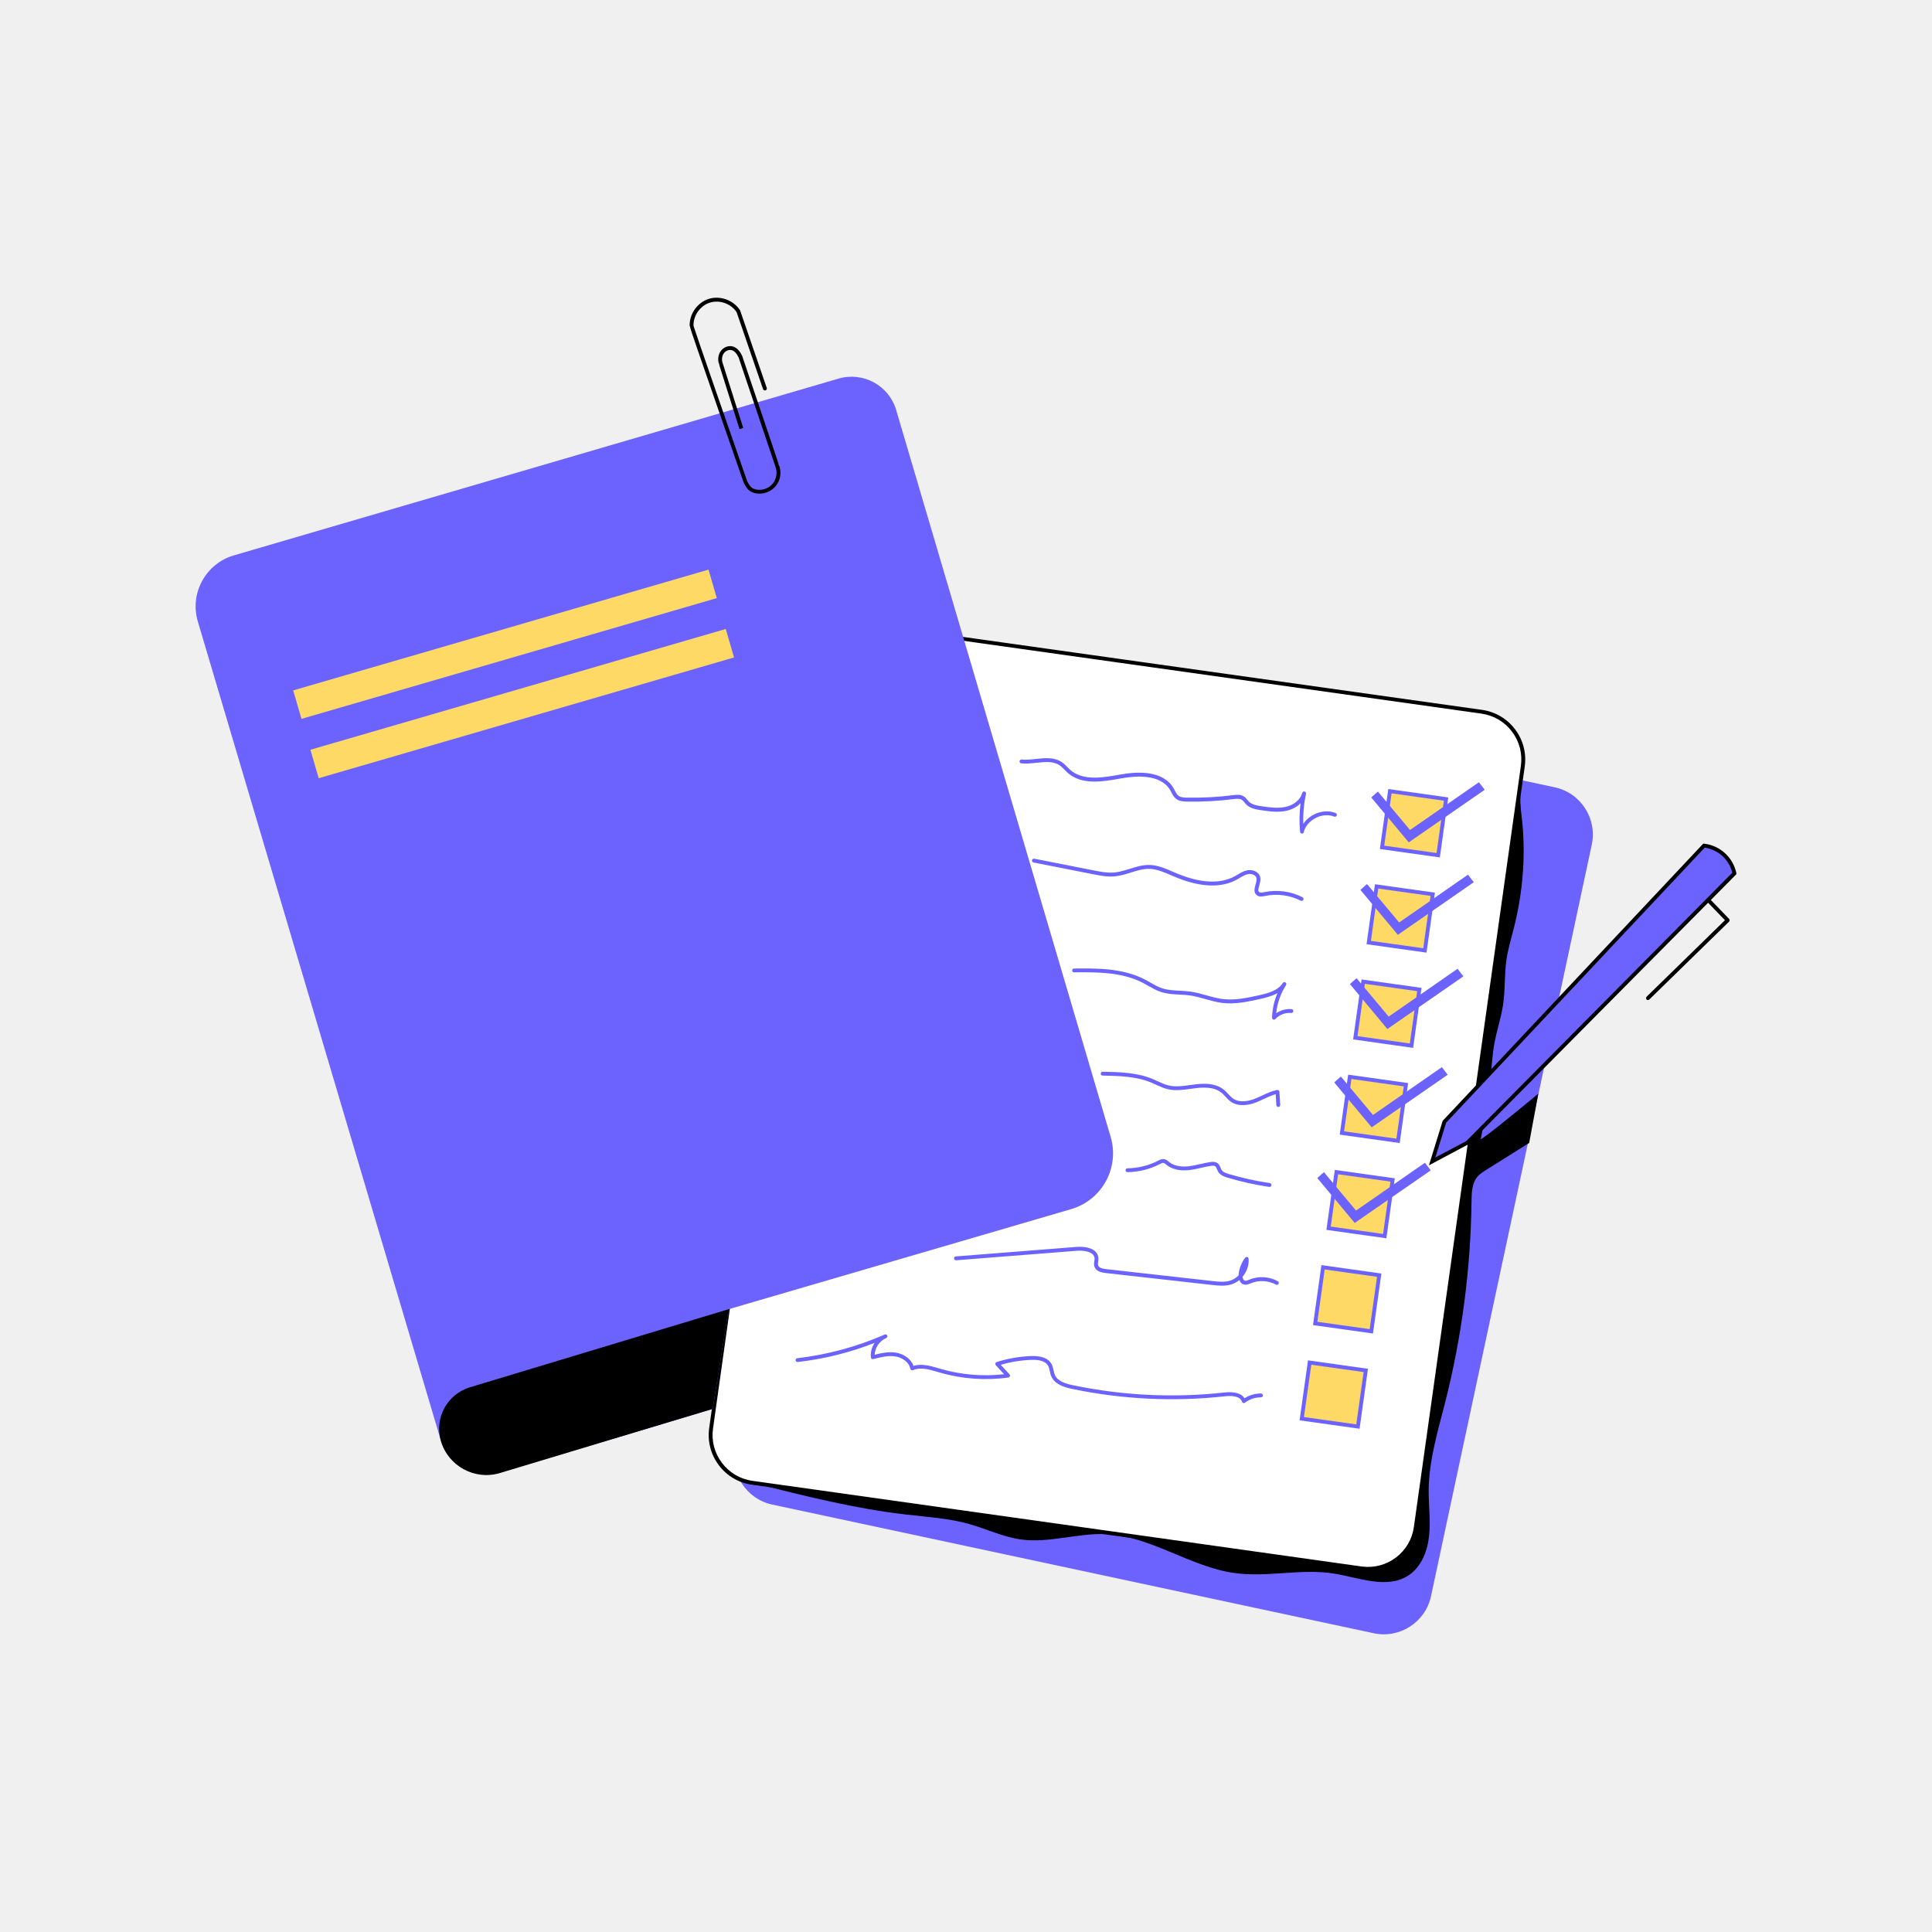
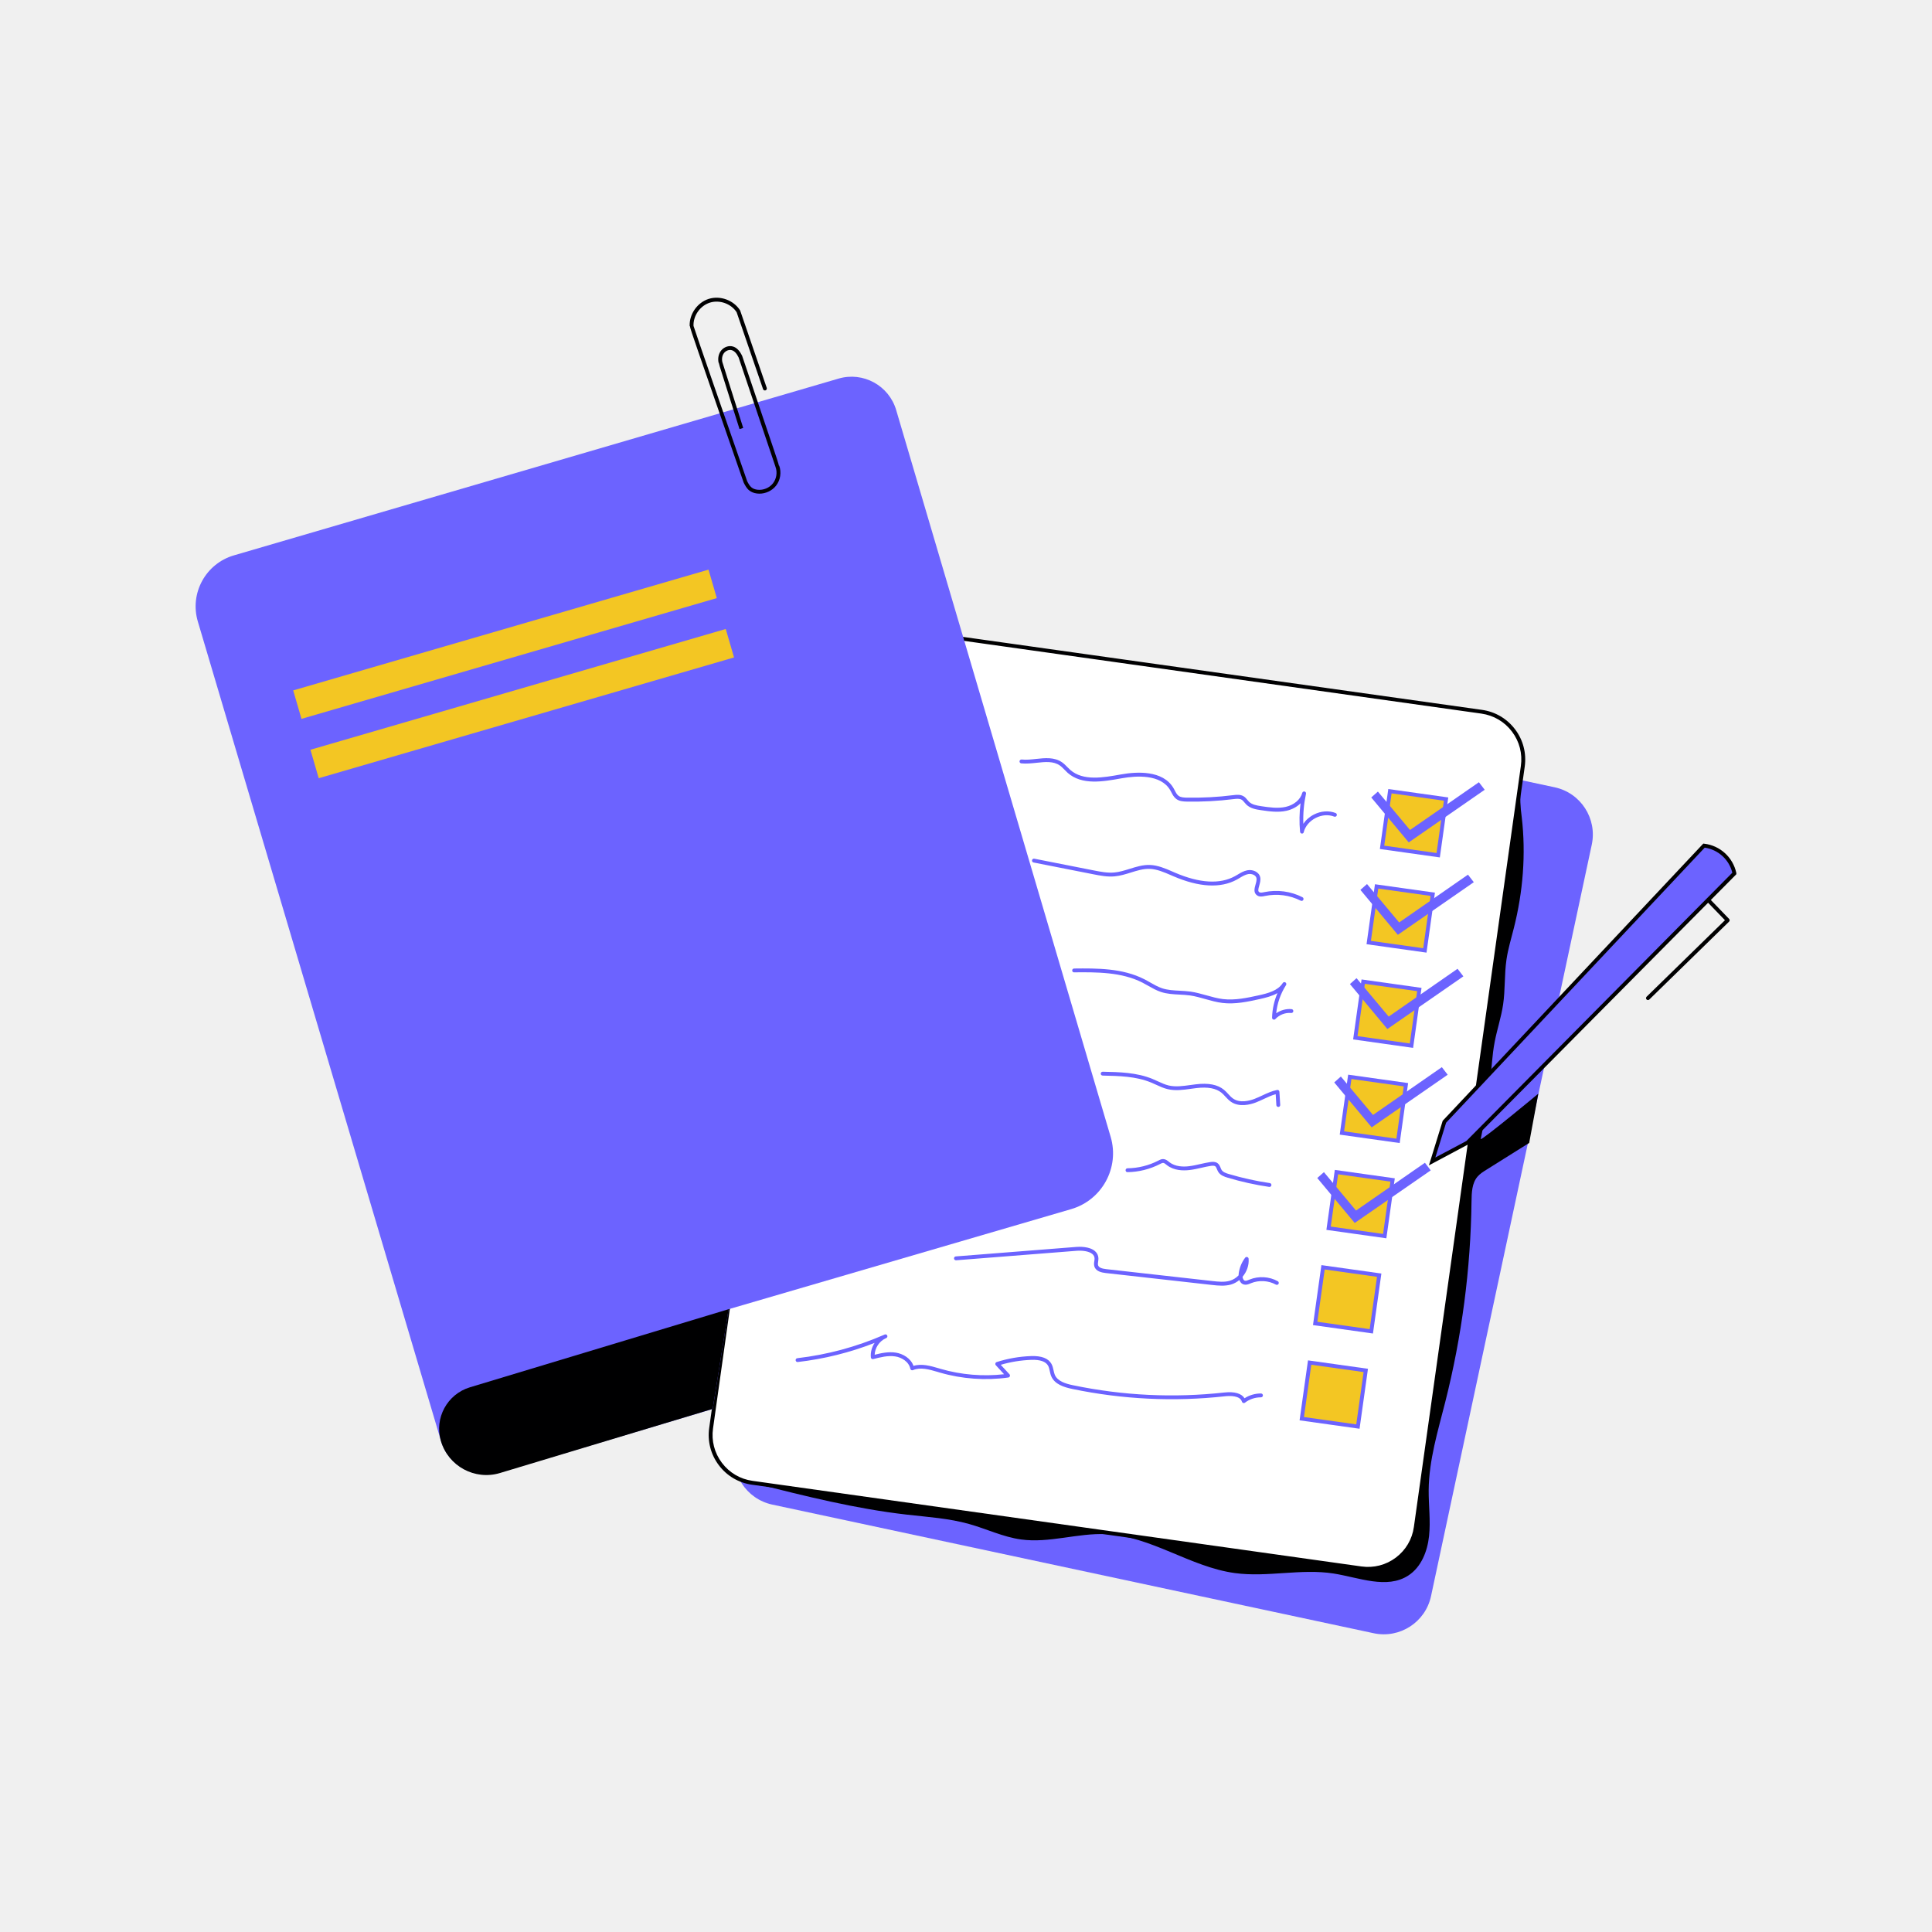
<svg xmlns="http://www.w3.org/2000/svg" transform="scale(1)" version="1.1" id="_x30_019_x5F_Checklist_x5F_1" x="0px" y="0px" width="500px" height="500px" viewBox="0 0 500 500" xml:space="preserve" class="show_show__wrapper__graphic__5Waiy ">
  <style type="text/css">
	.st0{fill:#6C63FF;}
	.st1{fill:#000001;}
	.st2{fill:#FFFFFF;}
- 	.st3{fill:#FFD966;}
+ 	.st3{fill:#F3C623;}
	.st4{fill:#6C63FF;}
</style>
  <g id="back">
    <path class="st0" d="M190.26,374.55l41.6-194.48c1.44-6.75,8.09-11.05,14.84-9.61l155.64,33.29c6.75,1.44,11.05,8.09,9.61,14.84   l-41.6,194.48c-1.44,6.75-8.09,11.05-14.84,9.61l-155.64-33.29C193.12,387.94,188.82,381.3,190.26,374.55z" />
    <path class="st1" d="M195.63,383.98c12.88,3.24,25.81,6.49,39.01,8c5.42,0.62,10.91,0.95,16.17,2.43c4.5,1.27,8.79,3.36,13.42,4   c7.32,1.01,14.68-1.71,22.06-1.37c11.63,0.53,21.75,8.5,33.29,10.07c8.45,1.15,17.11-1.21,25.53,0.11   c6.56,1.03,13.81,4.14,19.38,0.51c3.33-2.17,4.93-6.26,5.35-10.21c0.42-3.95-0.13-7.93-0.1-11.9c0.07-7.74,2.38-15.25,4.28-22.75   c4.3-16.97,6.59-34.46,6.81-51.97c0.03-2.24,0.1-4.69,1.55-6.39c0.62-0.73,1.45-1.25,2.27-1.76c3.7-2.32,7.4-4.64,11.1-6.96   l2.36-12.74c0,0-14.37,11.92-14.9,11.76c0.96-4.85,1.92-9.71,2.44-14.63c0.37-3.51,0.5-7.06,1.17-10.53   c0.62-3.24,1.69-6.39,2.18-9.66c0.57-3.84,0.31-7.77,0.87-11.62c0.4-2.77,1.23-5.45,1.91-8.17c2.38-9.38,3.16-19.17,2.04-28.76   c-0.36-2.51-0.46-5.06-0.31-7.6c0,0-27.07,191.97-27.08,192.28c-1.36,4.4-5.04,8.01-9.46,9.29c-1.9,0.55-3.99,0.67-5.83-0.05   L195.63,383.98z" />
  </g>
  <g id="paper">
    <path class="st2" d="M184.03,369.63l27.69-196.95c0.96-6.84,7.28-11.6,14.12-10.64l157.61,22.16c6.84,0.96,11.6,7.28,10.64,14.12   L366.4,395.27c-0.96,6.84-7.28,11.6-14.12,10.64l-157.61-22.16C187.83,382.79,183.07,376.47,184.03,369.63z" />
    <path class="st0" d="M336.96,215.73c-0.01,0-0.03,0-0.04,0c-0.24-0.02-0.43-0.21-0.46-0.45c-0.24-2.45-0.19-4.93,0.12-7.39   c-0.91,0.92-2.17,1.6-3.6,1.93c-2.21,0.5-4.53,0.16-6.58-0.14c-1.24-0.18-2.78-0.41-3.85-1.46c-0.17-0.17-0.33-0.36-0.49-0.55   c-0.23-0.28-0.44-0.53-0.7-0.69c-0.56-0.36-1.36-0.26-2.13-0.17c-3.97,0.5-8.04,0.71-12.1,0.64c-0.94-0.02-1.91-0.09-2.69-0.66   c-0.62-0.45-0.96-1.1-1.28-1.72c-0.1-0.19-0.2-0.38-0.31-0.57c-2.44-4.2-8.83-3.74-12.42-3.1l-0.19,0.03   c-4.79,0.86-10.23,1.84-13.93-1.42c-0.28-0.25-0.54-0.52-0.8-0.79c-0.4-0.41-0.78-0.8-1.22-1.11c-1.68-1.17-3.79-0.94-6.04-0.7   c-1.3,0.14-2.65,0.28-3.95,0.15c-0.27-0.03-0.47-0.27-0.45-0.55c0.03-0.27,0.28-0.47,0.55-0.45c1.19,0.13,2.49-0.01,3.74-0.15   c2.33-0.25,4.73-0.5,6.71,0.87c0.52,0.36,0.95,0.8,1.37,1.23c0.24,0.25,0.49,0.5,0.75,0.73c3.34,2.94,8.52,2.01,13.09,1.19   l0.19-0.03c3.85-0.69,10.72-1.14,13.46,3.58c0.12,0.2,0.22,0.41,0.33,0.61c0.28,0.55,0.55,1.06,0.98,1.37   c0.54,0.4,1.31,0.45,2.12,0.47c4.01,0.07,8.03-0.14,11.96-0.64c0.9-0.11,1.92-0.23,2.78,0.31c0.39,0.24,0.67,0.58,0.94,0.91   c0.13,0.16,0.26,0.32,0.41,0.47c0.77,0.76,1.95,0.98,3.29,1.18c2.06,0.3,4.19,0.61,6.22,0.16c2.15-0.48,3.83-1.9,4.28-3.62   c0.07-0.26,0.33-0.42,0.6-0.36c0.26,0.06,0.43,0.33,0.37,0.59c-0.55,2.57-0.78,5.17-0.69,7.77c0.66-0.99,1.61-1.83,2.76-2.41   c1.82-0.92,3.86-1.06,5.6-0.38c0.26,0.1,0.38,0.39,0.28,0.65c-0.1,0.26-0.4,0.38-0.65,0.28c-1.47-0.58-3.21-0.46-4.78,0.34   c-1.57,0.8-2.7,2.13-3.1,3.65C337.39,215.57,337.19,215.73,336.96,215.73z" />
    <path class="st0" d="M336.86,233.15c-0.08,0-0.15-0.02-0.23-0.05c-2.83-1.44-6.11-1.88-9.23-1.23c-0.63,0.14-1.39,0.3-2.03-0.12   c-1.04-0.68-0.71-1.86-0.44-2.82c0.17-0.59,0.34-1.21,0.24-1.68c-0.18-0.82-1.29-1.2-2.17-1.03c-0.76,0.15-1.46,0.56-2.19,1   c-0.25,0.15-0.49,0.29-0.74,0.43c-4.19,2.28-9.7,1.99-16.38-0.87l-0.67-0.29c-1.77-0.77-3.61-1.57-5.49-1.63   c-1.66-0.05-3.22,0.44-4.89,0.96c-1.34,0.42-2.73,0.85-4.17,0.98c-1.88,0.18-3.73-0.19-5.53-0.54c-5.18-1.03-10.32-2.04-15.46-3.05   c-0.27-0.05-0.45-0.32-0.39-0.59c0.05-0.27,0.31-0.45,0.59-0.39c5.14,1.01,10.28,2.02,15.42,3.04c1.77,0.35,3.55,0.69,5.29,0.53   c1.33-0.12,2.67-0.54,3.96-0.94c1.67-0.52,3.41-1.07,5.22-1.01c2.08,0.07,4,0.9,5.86,1.71l0.66,0.29c6.38,2.73,11.6,3.04,15.5,0.91   c0.24-0.13,0.47-0.27,0.71-0.41c0.77-0.46,1.57-0.94,2.51-1.12c1.36-0.27,3.02,0.39,3.33,1.79c0.16,0.72-0.06,1.5-0.25,2.18   c-0.28,0.99-0.37,1.46,0.02,1.7c0.3,0.19,0.78,0.09,1.25-0.01c3.38-0.7,6.89-0.24,9.92,1.31c0.25,0.13,0.34,0.43,0.22,0.67   C337.22,233.05,337.04,233.15,336.86,233.15z" />
    <path class="st0" d="M329.71,263.89c-0.06,0-0.13-0.01-0.19-0.04c-0.19-0.08-0.32-0.27-0.31-0.48c0.06-2.19,0.54-4.35,1.4-6.36   c-1.36,0.78-3.01,1.2-4.64,1.56c-2.96,0.65-6.31,1.39-9.6,0.99c-1.51-0.18-2.99-0.6-4.42-1c-1.3-0.37-2.64-0.75-3.97-0.94   c-0.89-0.13-1.82-0.17-2.72-0.22c-1.59-0.08-3.24-0.17-4.8-0.68c-1.18-0.39-2.25-1-3.29-1.59c-0.49-0.28-0.99-0.56-1.49-0.82   c-5.45-2.79-11.96-2.72-17.7-2.67c-0.27,0.04-0.5-0.22-0.5-0.49c0-0.28,0.22-0.5,0.5-0.5c5.85-0.06,12.49-0.12,18.16,2.77   c0.52,0.26,1.03,0.55,1.53,0.84c1.04,0.59,2.02,1.15,3.1,1.51c1.44,0.47,2.95,0.55,4.54,0.63c0.92,0.05,1.87,0.1,2.81,0.23   c1.4,0.2,2.78,0.59,4.11,0.96c1.39,0.39,2.83,0.8,4.26,0.97c3.12,0.38,6.38-0.34,9.26-0.97c2.46-0.54,4.95-1.22,6.18-3.11   c0.02-0.03,0.04-0.06,0.05-0.08c0.15-0.23,0.46-0.3,0.69-0.15c0.23,0.15,0.3,0.45,0.16,0.69c-0.02,0.03-0.04,0.06-0.06,0.09   c-1.38,2.18-2.23,4.65-2.49,7.2c1.15-0.8,2.59-1.2,3.98-1.07c0.28,0.03,0.48,0.27,0.45,0.55c-0.03,0.28-0.27,0.47-0.55,0.45   c-1.5-0.15-3.07,0.46-4.09,1.57C329.98,263.83,329.85,263.89,329.71,263.89z" />
    <path class="st0" d="M330.82,286.47c-0.26,0-0.48-0.2-0.5-0.47l-0.17-2.82c-1.04,0.28-2.03,0.74-3.07,1.23   c-0.67,0.31-1.36,0.64-2.07,0.91c-1.48,0.56-4.28,1.29-6.44-0.18c-0.56-0.39-1-0.87-1.44-1.34c-0.33-0.36-0.64-0.7-0.99-0.99   c-1.43-1.17-3.57-1.57-6.55-1.21c-0.48,0.06-0.95,0.12-1.43,0.19c-1.95,0.27-3.97,0.55-5.94,0.09c-1.07-0.25-2.06-0.71-3.02-1.15   c-0.43-0.2-0.86-0.39-1.29-0.57c-3.92-1.62-8.31-1.71-12.55-1.8c-0.28-0.01-0.5-0.23-0.49-0.51c0.01-0.27,0.23-0.49,0.5-0.49   c0,0,0.01,0,0.01,0c4.33,0.09,8.82,0.19,12.91,1.88c0.45,0.18,0.89,0.39,1.33,0.59c0.96,0.44,1.87,0.86,2.83,1.09   c1.79,0.42,3.71,0.15,5.58-0.11c0.49-0.07,0.97-0.14,1.45-0.19c3.26-0.4,5.66,0.07,7.3,1.43c0.4,0.33,0.75,0.71,1.09,1.08   c0.41,0.45,0.8,0.87,1.27,1.19c1.78,1.22,4.22,0.57,5.52,0.07c0.68-0.26,1.35-0.57,2.01-0.88c1.22-0.57,2.48-1.16,3.85-1.43   c0.14-0.03,0.29,0.01,0.4,0.09s0.19,0.22,0.19,0.37l0.21,3.41c0.02,0.28-0.19,0.51-0.47,0.53   C330.84,286.47,330.83,286.47,330.82,286.47z" />
    <path class="st0" d="M328.54,307.17c-0.02,0-0.05,0-0.07,0c-3.62-0.53-7.23-1.33-10.73-2.38c-0.89-0.26-1.88-0.61-2.44-1.48   c-0.15-0.24-0.25-0.48-0.35-0.72c-0.13-0.33-0.25-0.61-0.45-0.76c-0.25-0.17-0.63-0.17-1.13-0.1c-0.82,0.12-1.67,0.31-2.48,0.5   c-1,0.23-2.04,0.46-3.1,0.58c-1.65,0.19-3.99,0.13-5.77-1.25l-0.16-0.13c-0.29-0.23-0.55-0.45-0.82-0.47   c-0.23-0.02-0.49,0.12-0.77,0.26c-2.66,1.37-5.57,2.1-8.47,2.13c-0.32,0-0.5-0.22-0.5-0.5c0-0.28,0.22-0.5,0.5-0.5   c2.74-0.03,5.5-0.71,7.96-1.98c0.43-0.22,0.85-0.45,1.37-0.4c0.57,0.05,1,0.39,1.37,0.69l0.14,0.12c1.52,1.17,3.58,1.22,5.04,1.04   c1-0.12,2.01-0.34,2.99-0.57c0.83-0.19,1.7-0.38,2.56-0.51c0.64-0.09,1.31-0.11,1.86,0.28c0.44,0.32,0.63,0.79,0.8,1.2   c0.08,0.19,0.15,0.39,0.26,0.56c0.37,0.58,1.16,0.85,1.88,1.06c3.46,1.03,7.02,1.82,10.59,2.34c0.27,0.04,0.46,0.29,0.42,0.57   C329,306.99,328.79,307.17,328.54,307.17z" />
    <path class="st0" d="M316.24,332.73c-0.87,0-1.72-0.09-2.52-0.18l-27.56-3.09c-1.06-0.12-2.52-0.42-2.93-1.68   c-0.16-0.5-0.09-0.99-0.02-1.42c0.04-0.25,0.07-0.48,0.06-0.69c-0.02-0.44-0.2-0.81-0.54-1.11c-0.91-0.8-2.76-0.96-4.06-0.86   l-31.23,2.46c-0.27,0.02-0.52-0.18-0.54-0.46c-0.02-0.28,0.18-0.52,0.46-0.54l31.23-2.46c0.76-0.06,3.36-0.16,4.8,1.1   c0.55,0.48,0.84,1.09,0.88,1.81c0.01,0.31-0.03,0.6-0.07,0.88c-0.05,0.36-0.1,0.69-0.01,0.97c0.17,0.54,0.84,0.85,2.09,0.99   l27.56,3.09c1.48,0.16,3.01,0.33,4.4-0.07c0.88-0.25,1.67-0.75,2.3-1.4c0-0.17,0.01-0.34,0.04-0.5c0.19-1.48,0.76-2.88,1.66-4.07   c0.13-0.17,0.34-0.24,0.54-0.18c0.2,0.06,0.34,0.23,0.36,0.44c0.14,1.69-0.48,3.38-1.57,4.67c0.06,0.5,0.26,0.93,0.62,1.02   c0.29,0.07,0.65-0.08,1.02-0.23l0.17-0.07c2.35-0.96,5.08-0.8,7.31,0.43c0.24,0.13,0.33,0.44,0.2,0.68s-0.44,0.33-0.68,0.2   c-1.93-1.07-4.4-1.21-6.45-0.37l-0.17,0.07c-0.48,0.2-1.03,0.42-1.63,0.28c-0.62-0.15-1.01-0.6-1.22-1.17   c-0.65,0.54-1.39,0.95-2.21,1.18C317.77,332.65,317,332.73,316.24,332.73z" />
    <path class="st0" d="M321.89,363.11c-0.05,0-0.1-0.01-0.15-0.02c-0.16-0.05-0.28-0.17-0.33-0.33c-0.47-1.59-2.99-1.56-4.45-1.4   c-13.16,1.45-26.42,0.81-39.41-1.89c-2.21-0.46-4.6-1.21-5.49-3.3c-0.19-0.44-0.28-0.9-0.38-1.34c-0.11-0.51-0.21-0.99-0.44-1.4   c-0.61-1.07-2.07-1.58-4.34-1.5c-2.7,0.1-5.36,0.53-7.91,1.28c0.75,0.82,1.5,1.64,2.26,2.45c0.13,0.14,0.17,0.33,0.1,0.51   s-0.22,0.3-0.4,0.33c-5.89,0.82-12.02,0.38-17.72-1.28l-0.57-0.17c-2.18-0.64-4.44-1.3-6.38-0.46c-0.14,0.06-0.3,0.05-0.43-0.02   s-0.23-0.2-0.26-0.34c-0.37-1.84-2.28-2.95-3.9-3.19c-1.91-0.29-3.92,0.23-5.69,0.69c-0.14,0.04-0.29,0.01-0.41-0.07   c-0.12-0.08-0.2-0.22-0.21-0.36c-0.13-1.33,0.24-2.67,0.97-3.76c-6.38,2.5-13.05,4.16-19.89,4.95c-0.28,0.03-0.52-0.17-0.55-0.44   s0.16-0.52,0.44-0.55c7.74-0.9,15.27-2.93,22.39-6.03c0.08-0.04,0.15-0.07,0.23-0.1c0.25-0.1,0.54,0.01,0.65,0.27   c0.11,0.25-0.01,0.54-0.26,0.65c-0.07,0.03-0.13,0.06-0.2,0.09c-1.61,0.75-2.73,2.47-2.8,4.23c1.71-0.44,3.6-0.84,5.48-0.55   c1.79,0.27,3.88,1.45,4.57,3.43c2.14-0.66,4.46,0.02,6.52,0.62l0.57,0.17c5.26,1.52,10.89,1.99,16.35,1.37   c-0.71-0.77-1.42-1.55-2.13-2.33c-0.12-0.13-0.16-0.3-0.11-0.47c0.04-0.17,0.17-0.3,0.33-0.35c2.87-0.92,5.88-1.44,8.93-1.55   c2.69-0.09,4.44,0.59,5.24,2.01c0.3,0.54,0.43,1.12,0.55,1.68c0.09,0.41,0.17,0.8,0.32,1.16c0.71,1.67,2.81,2.31,4.77,2.71   c12.88,2.68,26.04,3.31,39.09,1.87c2.65-0.29,4.48,0.24,5.24,1.49c1.24-0.8,2.72-1.24,4.21-1.24c0.02,0,0.04,0,0.05,0   c0.28,0,0.5,0.23,0.5,0.5s-0.23,0.5-0.5,0.5c-0.02,0-0.03,0-0.05,0c-1.49,0-2.95,0.49-4.12,1.4   C322.11,363.07,322,363.11,321.89,363.11z" />
    <path class="st1" d="M354.05,406.53c-0.61,0-1.22-0.04-1.84-0.13L194.6,384.24c-3.44-0.48-6.49-2.28-8.57-5.05   c-2.09-2.77-2.97-6.19-2.49-9.63l27.69-196.95c0.48-3.44,2.28-6.49,5.05-8.57c2.77-2.09,6.2-2.98,9.64-2.49l157.61,22.16   c3.44,0.48,6.49,2.28,8.58,5.05c2.09,2.77,2.97,6.19,2.49,9.63L366.9,395.33c-0.48,3.44-2.28,6.49-5.05,8.58   C359.57,405.63,356.85,406.53,354.05,406.53z M184.53,369.69L184.53,369.69c-0.45,3.18,0.37,6.33,2.3,8.89   c1.93,2.56,4.74,4.22,7.92,4.66l157.61,22.16c3.18,0.44,6.33-0.37,8.89-2.3c2.56-1.93,4.22-4.74,4.66-7.92l27.69-196.95   c0.45-3.18-0.37-6.33-2.3-8.89s-4.74-4.21-7.92-4.66l-157.61-22.16c-3.18-0.45-6.34,0.37-8.89,2.3c-2.56,1.93-4.21,4.74-4.66,7.92   L184.53,369.69z" />
    <rect class="st3" x="355.17" y="230.35" transform="matrix(0.1392 -0.9903 0.9903 0.1392 76.675 563.5814)" width="14.67" height="14.67" />
    <path class="st0" d="M369.18,246.54l-15.52-2.18l2.18-15.52l15.52,2.18L369.18,246.54z M354.79,243.5l13.54,1.9l1.9-13.54   l-13.54-1.9L354.79,243.5z" />
    <rect class="st3" x="351.71" y="255" transform="matrix(0.1392 -0.9903 0.9903 0.1392 49.2822 581.3647)" width="14.67" height="14.67" />
    <path class="st0" d="M365.71,271.19L350.19,269l2.18-15.52l15.52,2.18L365.71,271.19z M351.32,268.15l13.54,1.9l1.9-13.54   l-13.54-1.9L351.32,268.15z" />
    <rect class="st3" x="348.24" y="279.64" transform="matrix(0.1392 -0.9903 0.9903 0.1392 21.9005 599.1409)" width="14.67" height="14.67" />
    <path class="st0" d="M362.24,295.82l-15.52-2.18l2.18-15.52l15.52,2.18L362.24,295.82z M347.85,292.79l13.54,1.9l1.9-13.54   l-13.54-1.9L347.85,292.79z" />
    <rect class="st3" x="344.78" y="304.29" transform="matrix(0.1392 -0.9903 0.9903 0.1392 -5.4852 616.9354)" width="14.67" height="14.67" />
    <path class="st0" d="M358.79,320.47l-15.52-2.18l2.18-15.52l15.52,2.18L358.79,320.47z M344.4,317.44l13.54,1.9l1.9-13.54   l-13.54-1.9L344.4,317.44z" />
    <rect class="st3" x="341.32" y="328.93" transform="matrix(0.1392 -0.9903 0.9903 0.1392 -32.8671 634.7117)" width="14.67" height="14.67" />
    <path class="st0" d="M355.32,345.11l-15.52-2.18l2.18-15.52l15.52,2.18L355.32,345.11z M340.93,342.08l13.54,1.9l1.9-13.54   l-13.54-1.9L340.93,342.08z" />
    <rect class="st3" x="337.85" y="353.57" transform="matrix(0.1392 -0.9903 0.9903 0.1392 -60.2599 652.4951)" width="14.67" height="14.67" />
    <path class="st0" d="M351.85,369.76l-15.52-2.18l2.18-15.52l15.52,2.18L351.85,369.76z M337.46,366.73l13.54,1.9l1.9-13.54   l-13.54-1.9L337.46,366.73z" />
    <rect class="st3" x="358.63" y="205.71" transform="matrix(0.1392 -0.9903 0.9903 0.1392 104.0497 545.794)" width="14.67" height="14.67" />
    <path class="st0" d="M372.63,221.9l-15.52-2.18l2.18-15.52l15.52,2.18L372.63,221.9z M358.24,218.86l13.54,1.9l1.9-13.54   l-13.54-1.9L358.24,218.86z" />
    <polygon class="st4" points="355.57,206.43 364.67,217.34 383.51,204.28 382.62,203.12 364.81,215.47 356.54,205.57  " />
    <path class="st4" d="M364.58,218.01l-9.7-11.63l1.72-1.52l8.31,9.94l17.83-12.36l1.5,1.95L364.58,218.01z M356.27,206.48l8.5,10.19   l18.03-12.5l-0.28-0.37l-17.79,12.34l-8.23-9.86L356.27,206.48z" />
    <polygon class="st4" points="352.76,230.35 361.85,241.26 380.7,228.2 379.8,227.04 362,239.4 353.72,229.5  " />
    <path class="st4" d="M361.76,241.93l-9.69-11.63l1.71-1.51l8.32,9.94l17.81-12.37l1.51,1.95L361.76,241.93z M353.46,230.4   l8.49,10.19l18.04-12.5l-0.29-0.37l-17.79,12.35l-8.24-9.86L353.46,230.4z" />
    <polygon class="st4" points="350.05,254.73 359.14,265.64 377.99,252.58 377.09,251.41 359.29,263.77 351.01,253.87  " />
    <path class="st4" d="M359.05,266.31l-9.69-11.63l1.71-1.53l8.32,9.94l17.82-12.37l1.51,1.96L359.05,266.31z M350.74,254.78   l8.49,10.19l18.04-12.5l-0.29-0.38l-17.78,12.35l-8.24-9.85L350.74,254.78z" />
    <polygon class="st4" points="345.99,280.18 355.08,291.09 373.93,278.03 373.03,276.86 355.23,289.22 346.95,279.32  " />
    <path class="st4" d="M354.99,291.76l-9.69-11.63l1.71-1.53l8.32,9.95l17.82-12.37l1.51,1.96L354.99,291.76z M346.68,280.23   l8.49,10.19l18.04-12.5l-0.29-0.38l-17.78,12.35l-8.24-9.85L346.68,280.23z" />
    <polygon class="st4" points="341.6,304.92 350.69,315.83 369.54,302.77 368.65,301.6 350.84,313.96 342.57,304.06  " />
    <path class="st4" d="M350.6,316.5l-9.69-11.63l1.72-1.52l8.31,9.94l17.83-12.37l1.5,1.97L350.6,316.5z M342.3,304.97l8.49,10.19   l18.04-12.5l-0.28-0.37l-17.79,12.35l-8.23-9.86L342.3,304.97z" />
  </g>
  <g id="cover">
    <path class="st4" d="M287.44,294.22l-55.51-188.1c-1.88-6.36-8.55-10-14.91-8.14L60.53,143.73c-7.31,2.14-11.5,9.81-9.33,17.12   l62.92,212.04c1.92,6.46,8.71,10.14,15.17,8.21l55.15-16.46l4.11-25.81l88.67-25.91C285.22,310.58,289.79,302.2,287.44,294.22z" />
    <path class="st1" d="M196.54,127.76c-0.21,0-0.41-0.01-0.62-0.04c-0.81-0.1-1.49-0.37-2.02-0.8c-0.69-0.55-1.09-1.34-1.44-2.03   c-0.03-0.06-3.53-10.12-7.01-20.18c-1.74-5.03-3.49-10.06-4.79-13.84c-1.52-4.43-2.03-5.9-2.11-6.46l-0.06,0   c-0.14-3.1,1.98-6.13,4.94-7.06c2.95-0.93,6.43,0.34,8.09,2.95c0.02,0.03,0.04,0.07,0.05,0.11l6.86,19.97   c0.09,0.26-0.05,0.55-0.31,0.64c-0.26,0.09-0.55-0.05-0.64-0.31l-6.84-19.91c-1.44-2.21-4.4-3.27-6.92-2.48   c-2.52,0.79-4.34,3.38-4.24,6.02c0.39,1.35,9.22,26.78,13.88,40.18c0.29,0.57,0.63,1.23,1.15,1.64c0.38,0.31,0.91,0.51,1.52,0.58   c1.5,0.18,3.07-0.46,4-1.64c0.93-1.18,1.2-2.85,0.67-4.27c0-0.01-0.01-0.03-0.01-0.04c-0.23-0.73-9.45-28.02-9.54-28.29   c-0.51-1.05-1.09-1.68-1.77-1.87c-0.69-0.2-1.53,0.12-2.01,0.74c-0.46,0.6-0.62,1.47-0.43,2.32c0.04,0.11,5.4,17.06,5.4,17.06   l-0.95,0.3l-4.56-14.43c-0.48-1.52-0.73-2.3-0.8-2.72l-0.05,0.01c-0.26-1.13-0.03-2.31,0.61-3.14c0.73-0.95,1.99-1.41,3.07-1.1   c0.97,0.27,1.76,1.07,2.42,2.46l8.09,23.95c0.89,2.64,1.3,3.85,1.41,4.44l0.07-0.03c0.64,1.74,0.32,3.79-0.83,5.23   C199.81,126.99,198.18,127.76,196.54,127.76z" />
    <rect class="st3" x="74.73" y="162.9" transform="matrix(0.9602 -0.2792 0.2792 0.9602 -41.3567 43.1243)" width="111.94" height="7.67" />
    <rect class="st3" x="79.19" y="178.26" transform="matrix(0.9602 -0.2792 0.2792 0.9602 -45.4682 44.9806)" width="111.94" height="7.67" />
    <path class="st1" d="M188.56,338.82l-66.94,20.21c-5.9,1.78-9.25,7.98-7.52,13.89l0,0c1.92,6.53,8.79,10.26,15.31,8.29l55.04-16.59   L188.56,338.82z" />
  </g>
  <g id="pen">
    <path class="st4" d="M373.81,290.31L441,218.84l0,0c3.89,0.46,7.05,3.35,7.87,7.18v0.01L379.8,295.7l-9.16,4.88L373.81,290.31z" />
    <path class="st1" d="M369.81,301.59l3.56-11.54l0.08-0.08l67.36-71.65l0.25,0.03c4.1,0.48,7.43,3.53,8.3,7.57l0.01,0.31l-0.14,0.16   L380.1,296.1l-0.07,0.04L369.81,301.59z M374.25,290.56l-2.78,9l8.02-4.27l68.83-69.43c-0.8-3.37-3.64-5.98-7.14-6.49   L374.25,290.56z" />
    <path class="st1" d="M426.49,258.81c-0.13,0-0.26-0.05-0.36-0.15c-0.19-0.2-0.19-0.51,0.01-0.71l20.28-19.8l-4.54-4.7   c-0.19-0.2-0.19-0.52,0.01-0.71c0.2-0.19,0.52-0.19,0.71,0.01l4.89,5.06c0.19,0.2,0.19,0.51-0.01,0.71l-20.64,20.15   C426.74,258.76,426.62,258.81,426.49,258.81z" />
  </g>
</svg>
